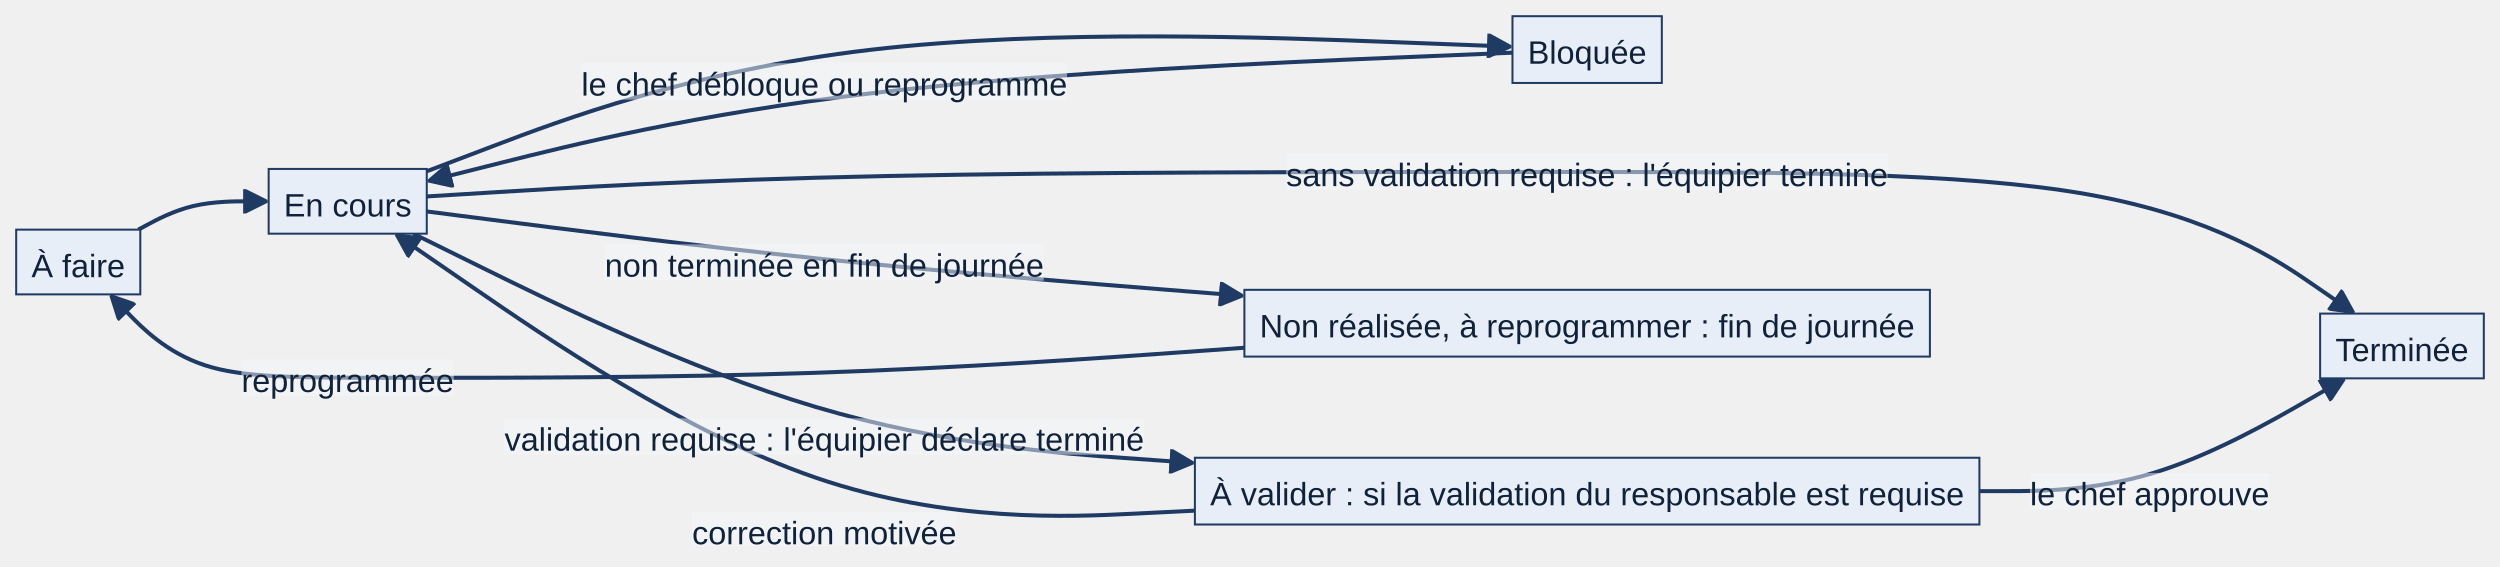
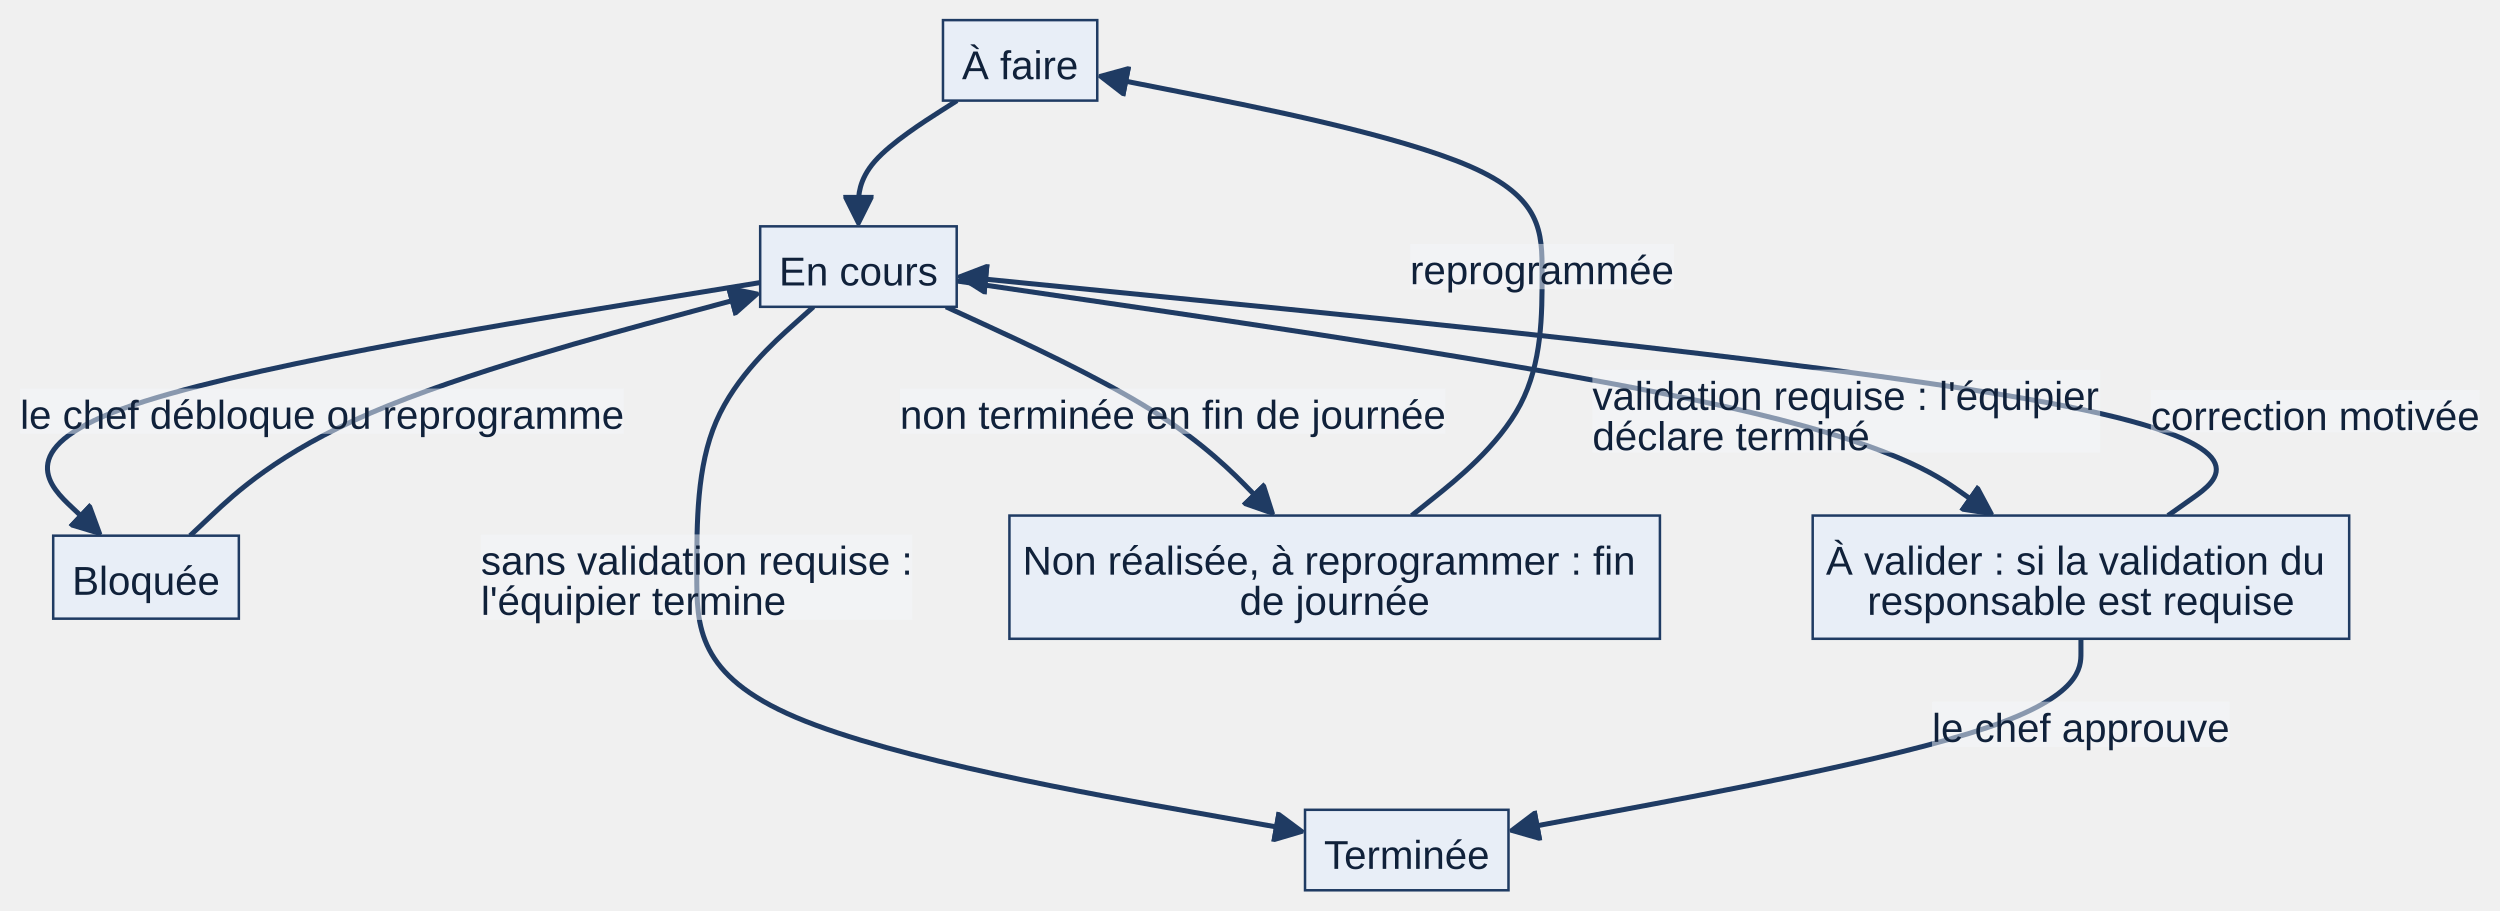
- <svg xmlns="http://www.w3.org/2000/svg" aria-roledescription="flowchart-v2" role="graphics-document document" viewBox="-8 -8 1235.664 280" style="max-width: 1235.664px;" width="100%" id="sS21_etats_tache_ciblemmd">
+ <svg xmlns="http://www.w3.org/2000/svg" aria-roledescription="flowchart-v2" role="graphics-document document" viewBox="-8 -8 994.074 362" style="max-width: 994.074px;" width="100%" id="sS21_etats_tache_ciblemmd">
  <style>#sS21_etats_tache_ciblemmd{font-family:Arial,sans-serif;font-size:16px;fill:#10213a;}#sS21_etats_tache_ciblemmd .error-icon{fill:#ffffff;}#sS21_etats_tache_ciblemmd .error-text{fill:#000000;stroke:#000000;}#sS21_etats_tache_ciblemmd .edge-thickness-normal{stroke-width:2px;}#sS21_etats_tache_ciblemmd .edge-thickness-thick{stroke-width:3.5px;}#sS21_etats_tache_ciblemmd .edge-pattern-solid{stroke-dasharray:0;}#sS21_etats_tache_ciblemmd .edge-pattern-dashed{stroke-dasharray:3;}#sS21_etats_tache_ciblemmd .edge-pattern-dotted{stroke-dasharray:2;}#sS21_etats_tache_ciblemmd .marker{fill:#1f3b63;stroke:#1f3b63;}#sS21_etats_tache_ciblemmd .marker.cross{stroke:#1f3b63;}#sS21_etats_tache_ciblemmd svg{font-family:Arial,sans-serif;font-size:16px;}#sS21_etats_tache_ciblemmd .label{font-family:Arial,sans-serif;color:#10213a;}#sS21_etats_tache_ciblemmd .cluster-label text{fill:#000000;}#sS21_etats_tache_ciblemmd .cluster-label span,#sS21_etats_tache_ciblemmd p{color:#000000;}#sS21_etats_tache_ciblemmd .label text,#sS21_etats_tache_ciblemmd span,#sS21_etats_tache_ciblemmd p{fill:#10213a;color:#10213a;}#sS21_etats_tache_ciblemmd .node rect,#sS21_etats_tache_ciblemmd .node circle,#sS21_etats_tache_ciblemmd .node ellipse,#sS21_etats_tache_ciblemmd .node polygon,#sS21_etats_tache_ciblemmd .node path{fill:#e8eef7;stroke:#1f3b63;stroke-width:1px;}#sS21_etats_tache_ciblemmd .flowchart-label text{text-anchor:middle;}#sS21_etats_tache_ciblemmd .node .katex path{fill:#000;stroke:#000;stroke-width:1px;}#sS21_etats_tache_ciblemmd .node .label{text-align:center;}#sS21_etats_tache_ciblemmd .node.clickable{cursor:pointer;}#sS21_etats_tache_ciblemmd .arrowheadPath{fill:#0b0b0b;}#sS21_etats_tache_ciblemmd .edgePath .path{stroke:#1f3b63;stroke-width:2.0px;}#sS21_etats_tache_ciblemmd .flowchart-link{stroke:#1f3b63;fill:none;}#sS21_etats_tache_ciblemmd .edgeLabel{background-color:#f3f6fa;text-align:center;}#sS21_etats_tache_ciblemmd .edgeLabel rect{opacity:0.5;background-color:#f3f6fa;fill:#f3f6fa;}#sS21_etats_tache_ciblemmd .labelBkg{background-color:rgba(243, 246, 250, 0.5);}#sS21_etats_tache_ciblemmd .cluster rect{fill:#ffffff;stroke:hsl(0, 0%, 90%);stroke-width:1px;}#sS21_etats_tache_ciblemmd .cluster text{fill:#000000;}#sS21_etats_tache_ciblemmd .cluster span,#sS21_etats_tache_ciblemmd p{color:#000000;}#sS21_etats_tache_ciblemmd div.mermaidTooltip{position:absolute;text-align:center;max-width:200px;padding:2px;font-family:Arial,sans-serif;font-size:12px;background:#ffffff;border:1px solid hsl(0, 0%, 90%);border-radius:2px;pointer-events:none;z-index:100;}#sS21_etats_tache_ciblemmd .flowchartTitleText{text-anchor:middle;font-size:18px;fill:#10213a;}#sS21_etats_tache_ciblemmd :root{--mermaid-font-family:"trebuchet ms",verdana,arial,sans-serif;}</style>
  <g>
    <marker orient="auto" markerHeight="12" markerWidth="12" markerUnits="userSpaceOnUse" refY="5" refX="6" viewBox="0 0 10 10" class="marker flowchart" id="sS21_etats_tache_ciblemmd_flowchart-pointEnd">
      <path style="stroke-width: 1; stroke-dasharray: 1, 0;" class="arrowMarkerPath" d="M 0 0 L 10 5 L 0 10 z" />
    </marker>
    <marker orient="auto" markerHeight="12" markerWidth="12" markerUnits="userSpaceOnUse" refY="5" refX="4.5" viewBox="0 0 10 10" class="marker flowchart" id="sS21_etats_tache_ciblemmd_flowchart-pointStart">
      <path style="stroke-width: 1; stroke-dasharray: 1, 0;" class="arrowMarkerPath" d="M 0 5 L 10 10 L 10 0 z" />
    </marker>
    <marker orient="auto" markerHeight="11" markerWidth="11" markerUnits="userSpaceOnUse" refY="5" refX="11" viewBox="0 0 10 10" class="marker flowchart" id="sS21_etats_tache_ciblemmd_flowchart-circleEnd">
      <circle style="stroke-width: 1; stroke-dasharray: 1, 0;" class="arrowMarkerPath" r="5" cy="5" cx="5" />
    </marker>
    <marker orient="auto" markerHeight="11" markerWidth="11" markerUnits="userSpaceOnUse" refY="5" refX="-1" viewBox="0 0 10 10" class="marker flowchart" id="sS21_etats_tache_ciblemmd_flowchart-circleStart">
      <circle style="stroke-width: 1; stroke-dasharray: 1, 0;" class="arrowMarkerPath" r="5" cy="5" cx="5" />
    </marker>
    <marker orient="auto" markerHeight="11" markerWidth="11" markerUnits="userSpaceOnUse" refY="5.2" refX="12" viewBox="0 0 11 11" class="marker cross flowchart" id="sS21_etats_tache_ciblemmd_flowchart-crossEnd">
      <path style="stroke-width: 2; stroke-dasharray: 1, 0;" class="arrowMarkerPath" d="M 1,1 l 9,9 M 10,1 l -9,9" />
    </marker>
    <marker orient="auto" markerHeight="11" markerWidth="11" markerUnits="userSpaceOnUse" refY="5.2" refX="-1" viewBox="0 0 11 11" class="marker cross flowchart" id="sS21_etats_tache_ciblemmd_flowchart-crossStart">
      <path style="stroke-width: 2; stroke-dasharray: 1, 0;" class="arrowMarkerPath" d="M 1,1 l 9,9 M 10,1 l -9,9" />
    </marker>
    <g class="root">
      <g class="clusters" />
      <g class="edgePaths">
-         <path marker-end="url(#sS21_etats_tache_ciblemmd_flowchart-pointEnd)" style="fill:none;" class="edge-thickness-normal edge-pattern-solid flowchart-link LS-AF LE-EC" id="L-AF-EC-0" d="M60.364,105.5L64.694,103.167C69.024,100.833,77.684,96.167,87.538,93.833C97.392,91.5,108.441,91.5,113.965,91.5L119.489,91.5" />
-         <path marker-end="url(#sS21_etats_tache_ciblemmd_flowchart-pointEnd)" style="fill:none;" class="edge-thickness-normal edge-pattern-solid flowchart-link LS-EC LE-BL" id="L-EC-BL-0" d="M202.93,76.659L235.689,64.216C268.448,51.773,333.966,26.886,422.522,16.589C511.078,6.292,622.672,10.584,678.469,12.731L734.266,14.877" />
-         <path marker-end="url(#sS21_etats_tache_ciblemmd_flowchart-pointEnd)" style="fill:none;" class="edge-thickness-normal edge-pattern-solid flowchart-link LS-BL LE-EC" id="L-BL-EC-0" d="M739.563,18.042L682.883,20.41C626.203,22.778,512.844,27.514,424.262,37.904C335.679,48.294,271.875,64.339,239.972,72.361L208.07,80.383" />
-         <path marker-end="url(#sS21_etats_tache_ciblemmd_flowchart-pointEnd)" style="fill:none;" class="edge-thickness-normal edge-pattern-solid flowchart-link LS-EC LE-TE" id="L-EC-TE-0" d="M202.93,89.096L235.689,87.08C268.448,85.064,333.966,81.032,429.557,79.016C525.147,77,650.81,77,759.988,77C869.167,77,961.861,77,1024.391,88.165C1086.922,99.33,1119.289,121.66,1135.473,132.825L1151.657,143.99" />
-         <path marker-end="url(#sS21_etats_tache_ciblemmd_flowchart-pointEnd)" style="fill:none;" class="edge-thickness-normal edge-pattern-solid flowchart-link LS-EC LE-VA" id="L-EC-VA-0" d="M196.289,107.5L230.155,124.208C264.021,140.917,331.753,174.333,395.256,193.164C458.759,211.995,518.033,216.24,547.67,218.363L577.307,220.486" />
-         <path marker-end="url(#sS21_etats_tache_ciblemmd_flowchart-pointEnd)" style="fill:none;" class="edge-thickness-normal edge-pattern-solid flowchart-link LS-VA LE-TE" id="L-VA-TE-0" d="M970.352,234.75L984.385,234.75C998.419,234.75,1026.487,234.75,1055.898,225.899C1085.31,217.048,1116.065,199.346,1131.442,190.495L1146.82,181.644" />
-         <path marker-end="url(#sS21_etats_tache_ciblemmd_flowchart-pointEnd)" style="fill:none;" class="edge-thickness-normal edge-pattern-solid flowchart-link LS-VA LE-EC" id="L-VA-EC-0" d="M582.594,244.393L552.076,245.911C521.557,247.429,460.521,250.464,395.338,228.149C330.156,205.834,260.827,158.168,226.163,134.336L191.498,110.503" />
-         <path marker-end="url(#sS21_etats_tache_ciblemmd_flowchart-pointEnd)" style="fill:none;" class="edge-thickness-normal edge-pattern-solid flowchart-link LS-EC LE-NR" id="L-EC-NR-0" d="M202.93,96.516L235.689,100.722C268.448,104.927,333.966,113.339,400.441,120.227C466.916,127.116,534.348,132.482,568.063,135.165L601.779,137.848" />
-         <path marker-end="url(#sS21_etats_tache_ciblemmd_flowchart-pointEnd)" style="fill:none;" class="edge-thickness-normal edge-pattern-solid flowchart-link LS-NR LE-AF" id="L-NR-AF-0" d="M607.063,163.883L572.466,166.361C537.87,168.839,468.677,173.794,394.81,176.272C320.943,178.75,242.401,178.75,190.211,178.75C138.021,178.75,112.182,178.75,93.193,172.508C74.204,166.267,62.065,153.783,55.995,147.541L49.926,141.3" />
+         <path marker-end="url(#sS21_etats_tache_ciblemmd_flowchart-pointEnd)" style="fill:none;" class="edge-thickness-normal edge-pattern-solid flowchart-link LS-AF LE-EC" id="L-AF-EC-0" d="M372.54,32L366.007,36.167C359.474,40.333,346.408,48.667,339.875,56.117C333.342,63.567,333.342,70.133,333.342,73.417L333.342,76.7" />
+         <path marker-end="url(#sS21_etats_tache_ciblemmd_flowchart-pointEnd)" style="fill:none;" class="edge-thickness-normal edge-pattern-solid flowchart-link LS-EC LE-BL" id="L-EC-BL-0" d="M294.271,104.358L241.893,112.882C189.514,121.405,84.757,138.453,40.493,154.621C-3.77,170.789,12.459,186.077,20.574,193.722L28.689,201.366" />
+         <path marker-end="url(#sS21_etats_tache_ciblemmd_flowchart-pointEnd)" style="fill:none;" class="edge-thickness-normal edge-pattern-solid flowchart-link LS-BL LE-EC" id="L-BL-EC-0" d="M67.578,205L76.336,196.75C85.094,188.5,102.609,172,139.539,156.153C176.468,140.305,232.811,125.111,260.983,117.514L289.154,109.916" />
+         <path marker-end="url(#sS21_etats_tache_ciblemmd_flowchart-pointEnd)" style="fill:none;" class="edge-thickness-normal edge-pattern-solid flowchart-link LS-EC LE-TE" id="L-EC-TE-0" d="M315.454,114L307.721,120.917C299.988,127.833,284.522,141.667,276.789,159.583C269.057,177.5,269.057,199.5,269.057,220.25C269.057,241,269.057,260.5,308.496,277.235C347.936,293.97,426.816,307.941,466.256,314.926L505.695,321.911" />
+         <path marker-end="url(#sS21_etats_tache_ciblemmd_flowchart-pointEnd)" style="fill:none;" class="edge-thickness-normal edge-pattern-solid flowchart-link LS-EC LE-VA" id="L-EC-VA-0" d="M372.412,103.718L431.38,112.348C490.348,120.979,608.283,138.239,676.3,153.276C744.316,168.313,762.413,181.125,771.462,187.531L780.51,193.938" />
+         <path marker-end="url(#sS21_etats_tache_ciblemmd_flowchart-pointEnd)" style="fill:none;" class="edge-thickness-normal edge-pattern-solid flowchart-link LS-VA LE-TE" id="L-VA-TE-0" d="M819.441,246L819.441,251.667C819.441,257.333,819.441,268.667,782.373,281.247C745.304,293.828,671.167,307.655,634.099,314.569L597.03,321.483" />
+         <path marker-end="url(#sS21_etats_tache_ciblemmd_flowchart-pointEnd)" style="fill:none;" class="edge-thickness-normal edge-pattern-solid flowchart-link LS-VA LE-EC" id="L-VA-EC-0" d="M854.047,197L863.816,190.083C873.586,183.167,893.125,169.333,813.732,153.567C734.338,137.8,556.012,120.101,466.849,111.251L377.686,102.401" />
+         <path marker-end="url(#sS21_etats_tache_ciblemmd_flowchart-pointEnd)" style="fill:none;" class="edge-thickness-normal edge-pattern-solid flowchart-link LS-EC LE-NR" id="L-EC-NR-0" d="M368.146,114L383.192,120.917C398.237,127.833,428.329,141.667,449.495,154.867C470.661,168.068,482.902,180.636,489.023,186.919L495.144,193.203" />
+         <path marker-end="url(#sS21_etats_tache_ciblemmd_flowchart-pointEnd)" style="fill:none;" class="edge-thickness-normal edge-pattern-solid flowchart-link LS-NR LE-AF" id="L-NR-AF-0" d="M553.322,197L561.966,190.083C570.609,183.167,587.896,169.333,596.54,152.833C605.184,136.333,605.184,117.167,605.184,100.75C605.184,84.333,605.184,70.667,576.569,58.181C547.955,45.695,490.727,34.391,462.113,28.738L433.498,23.086" />
      </g>
      <g class="edgeLabels">
        <g class="edgeLabel">
          <g transform="translate(0, 0)" class="label">
            <rect height="0" width="0" ry="0" rx="0" />
            <text style="">
              <tspan class="row" x="0" dy="1em" xml:space="preserve" />
            </text>
          </g>
        </g>
        <g class="edgeLabel">
          <g transform="translate(0, 0)" class="label">
            <rect height="0" width="0" ry="0" rx="0" />
            <text style="">
              <tspan class="row" x="0" dy="1em" xml:space="preserve" />
            </text>
          </g>
        </g>
-         <g transform="translate(399.4844, 32.25)" class="edgeLabel">
+         <g transform="translate(120.125, 155.5)" class="edgeLabel">
          <g transform="translate(-120.125, -9)" class="label">
-             <rect height="18.001" width="240.038" ry="0" rx="0" />
+             <rect height="18.001" width="240.035" ry="0" rx="0" />
            <text style="">
              <tspan class="row" x="0" dy="1em" xml:space="preserve">le chef débloque ou reprogramme</tspan>
            </text>
          </g>
        </g>
-         <g transform="translate(776.4727, 77)" class="edgeLabel">
-           <g transform="translate(-148.7695, -9)" class="label">
-             <rect height="18.001" width="297.274" ry="0" rx="0" />
+         <g transform="translate(269.0566, 221.5)" class="edgeLabel">
+           <g transform="translate(-85.82812, -17)" class="label">
+             <rect height="34.001" width="171.507" ry="0" rx="0" />
            <text style="">
-               <tspan class="row" x="0" dy="1em" xml:space="preserve">sans validation requise : l'équipier termine</tspan>
+               <tspan class="row" x="0" dy="1em" xml:space="preserve">sans validation requise :</tspan>
+               <tspan class="row" x="0" dy="1em" xml:space="preserve">l'équipier termine</tspan>
            </text>
          </g>
        </g>
-         <g transform="translate(399.4844, 207.75)" class="edgeLabel">
-           <g transform="translate(-158.1094, -9)" class="label">
-             <rect height="18.001" width="315.937" ry="0" rx="0" />
+         <g transform="translate(726.2188, 155.5)" class="edgeLabel">
+           <g transform="translate(-101.0352, -16.5)" class="label">
+             <rect height="33.001" width="201.888" ry="0" rx="0" />
            <text style="">
-               <tspan class="row" x="0" dy="1em" xml:space="preserve">validation requise : l'équipier déclare terminé</tspan>
+               <tspan class="row" x="0" dy="1em" xml:space="preserve">validation requise : l'équipier</tspan>
+               <tspan class="row" x="0" dy="1em" xml:space="preserve">déclare terminé</tspan>
            </text>
          </g>
        </g>
-         <g transform="translate(1054.555, 234.75)" class="edgeLabel">
+         <g transform="translate(819.4414, 280)" class="edgeLabel">
          <g transform="translate(-59.20312, -9)" class="label">
-             <rect height="18.001" width="118.306" ry="0" rx="0" />
+             <rect height="18.001" width="118.305" ry="0" rx="0" />
            <text style="">
              <tspan class="row" x="0" dy="1em" xml:space="preserve">le chef approuve</tspan>
            </text>
          </g>
        </g>
-         <g transform="translate(399.4844, 253.5)" class="edgeLabel">
+         <g transform="translate(912.6641, 155.5)" class="edgeLabel">
          <g transform="translate(-65.41016, -8.5)" class="label">
-             <rect height="17.001" width="130.709" ry="0" rx="0" />
+             <rect height="17.001" width="130.707" ry="0" rx="0" />
            <text style="">
              <tspan class="row" x="0" dy="1em" xml:space="preserve">correction motivée</tspan>
            </text>
          </g>
        </g>
-         <g transform="translate(399.4844, 121.75)" class="edgeLabel">
+         <g transform="translate(458.4199, 155.5)" class="edgeLabel">
          <g transform="translate(-108.5703, -9)" class="label">
-             <rect height="18.001" width="216.95" ry="0" rx="0" />
+             <rect height="18.001" width="216.947" ry="0" rx="0" />
            <text style="">
              <tspan class="row" x="0" dy="1em" xml:space="preserve">non terminée en fin de journée</tspan>
            </text>
          </g>
        </g>
-         <g transform="translate(163.8594, 178.75)" class="edgeLabel">
+         <g transform="translate(605.1836, 98)" class="edgeLabel">
          <g transform="translate(-52.51562, -9)" class="label">
-             <rect height="18.001" width="104.943" ry="0" rx="0" />
+             <rect height="18.001" width="104.942" ry="0" rx="0" />
            <text style="">
              <tspan class="row" x="0" dy="1em" xml:space="preserve">reprogrammée</tspan>
            </text>
          </g>
        </g>
      </g>
      <g class="nodes">
-         <g transform="translate(30.67188, 121.5)" data-id="AF" data-node="true" id="flowchart-AF-434" class="node default default flowchart-label">
+         <g transform="translate(397.627, 16)" data-id="AF" data-node="true" id="flowchart-AF-427" class="node default default flowchart-label">
          <rect height="32" width="61.344" y="-16" x="-30.672" ry="0" rx="0" style="" class="basic label-container" />
          <g transform="translate(0, -8.5)" style="" class="label">
            <rect />
            <text style="">
              <tspan class="row" x="0" dy="1em" xml:space="preserve">À faire</tspan>
            </text>
          </g>
        </g>
-         <g transform="translate(163.8594, 91.5)" data-id="EC" data-node="true" id="flowchart-EC-435" class="node default default flowchart-label">
+         <g transform="translate(333.3418, 98)" data-id="EC" data-node="true" id="flowchart-EC-428" class="node default default flowchart-label">
          <rect height="32" width="78.141" y="-16" x="-39.07" ry="0" rx="0" style="" class="basic label-container" />
          <g transform="translate(0, -8.5)" style="" class="label">
            <rect />
            <text style="">
              <tspan class="row" x="0" dy="1em" xml:space="preserve">En cours</tspan>
            </text>
          </g>
        </g>
-         <g transform="translate(776.4727, 16.5)" data-id="BL" data-node="true" id="flowchart-BL-436" class="node default default flowchart-label">
+         <g transform="translate(50.0625, 221.5)" data-id="BL" data-node="true" id="flowchart-BL-429" class="node default default flowchart-label">
          <rect height="33" width="73.82" y="-16.5" x="-36.91" ry="0" rx="0" style="" class="basic label-container" />
          <g transform="translate(0, -9)" style="" class="label">
            <rect />
            <text style="">
              <tspan class="row" x="0" dy="1em" xml:space="preserve">Bloquée</tspan>
            </text>
          </g>
        </g>
-         <g transform="translate(776.4727, 234.75)" data-id="VA" data-node="true" id="flowchart-VA-437" class="node default default flowchart-label">
-           <rect height="33" width="387.758" y="-16.5" x="-193.879" ry="0" rx="0" style="" class="basic label-container" />
-           <g transform="translate(0, -9)" style="" class="label">
+         <g transform="translate(819.4414, 221.5)" data-id="VA" data-node="true" id="flowchart-VA-430" class="node default default flowchart-label">
+           <rect height="49" width="213.328" y="-24.5" x="-106.664" ry="0" rx="0" style="" class="basic label-container" />
+           <g transform="translate(0, -17)" style="" class="label">
            <rect />
            <text style="">
-               <tspan class="row" x="0" dy="1em" xml:space="preserve">À valider : si la validation du responsable est requise</tspan>
+               <tspan class="row" x="0" dy="1em" xml:space="preserve">À valider : si la validation du</tspan>
+               <tspan class="row" x="0" dy="1em" xml:space="preserve">responsable est requise</tspan>
            </text>
          </g>
        </g>
-         <g transform="translate(1179.211, 163)" data-id="TE" data-node="true" id="flowchart-TE-438" class="node default default flowchart-label">
+         <g transform="translate(551.3672, 330)" data-id="TE" data-node="true" id="flowchart-TE-431" class="node default default flowchart-label">
          <rect height="32" width="80.906" y="-16" x="-40.453" ry="0" rx="0" style="" class="basic label-container" />
          <g transform="translate(0, -8.5)" style="" class="label">
            <rect />
            <text style="">
              <tspan class="row" x="0" dy="1em" xml:space="preserve">Terminée</tspan>
            </text>
          </g>
        </g>
-         <g transform="translate(776.4727, 151.75)" data-id="NR" data-node="true" id="flowchart-NR-439" class="node default default flowchart-label">
-           <rect height="33" width="338.82" y="-16.5" x="-169.41" ry="0" rx="0" style="" class="basic label-container" />
-           <g transform="translate(0, -9)" style="" class="label">
+         <g transform="translate(522.7051, 221.5)" data-id="NR" data-node="true" id="flowchart-NR-432" class="node default default flowchart-label">
+           <rect height="49" width="258.656" y="-24.5" x="-129.328" ry="0" rx="0" style="" class="basic label-container" />
+           <g transform="translate(0, -17)" style="" class="label">
            <rect />
            <text style="">
-               <tspan class="row" x="0" dy="1em" xml:space="preserve">Non réalisée, à reprogrammer : fin de journée</tspan>
+               <tspan class="row" x="0" dy="1em" xml:space="preserve">Non réalisée, à reprogrammer : fin</tspan>
+               <tspan class="row" x="0" dy="1em" xml:space="preserve">de journée</tspan>
            </text>
          </g>
        </g>
      </g>
    </g>
  </g>
</svg>
